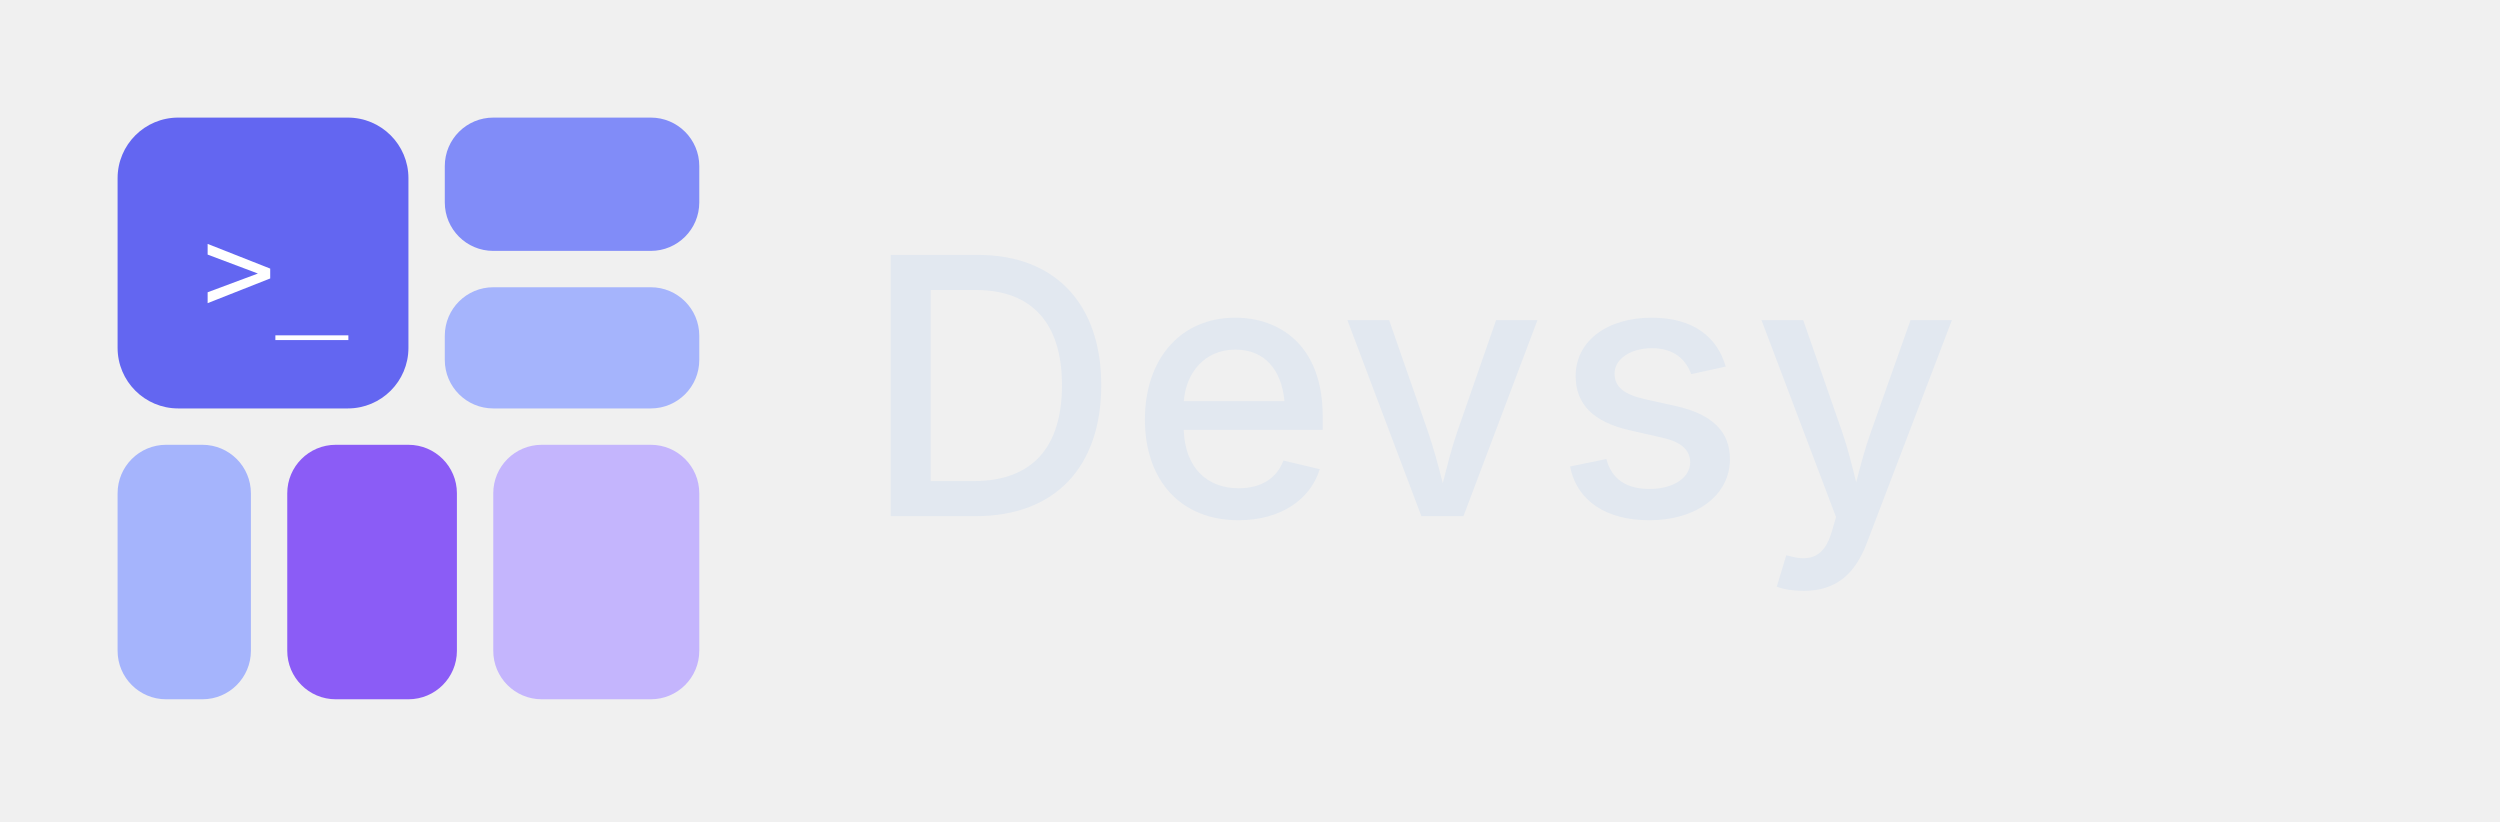
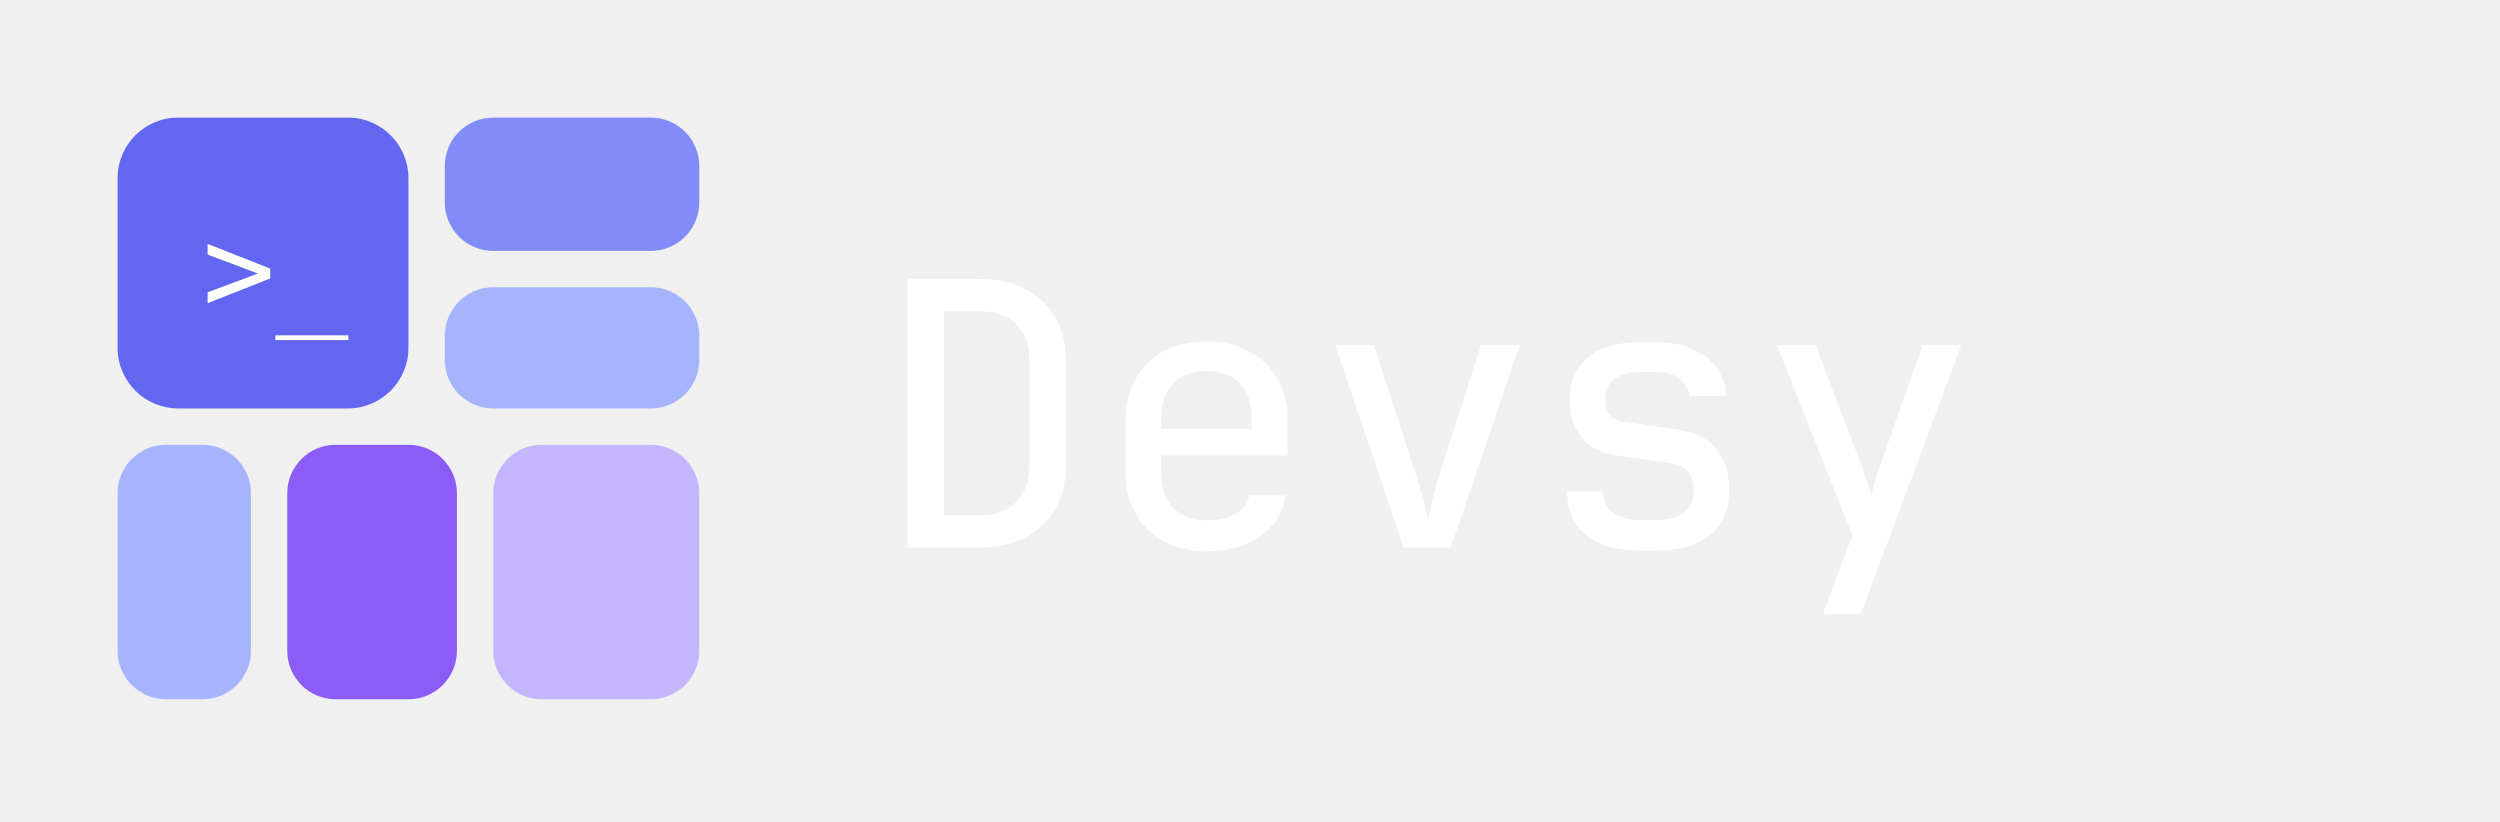
<svg xmlns="http://www.w3.org/2000/svg" width="557" height="183" viewBox="0 0 557 183" fill="none">
  <g transform="translate(10, 10) scale(1.35)">
    <rect x="12" y="12" width="48" height="48" rx="10" fill="#6366F1" />
    <text x="26" y="44" font-family="monospace" font-size="20" fill="white">&gt;_</text>
    <rect x="66" y="12" width="42" height="22" rx="8" fill="#818CF8" />
    <rect x="66" y="40" width="42" height="20" rx="8" fill="#A5B4FC" />
    <rect x="12" y="66" width="22" height="42" rx="8" fill="#A5B4FC" />
    <rect x="40" y="66" width="28" height="42" rx="8" fill="#8B5CF6" />
    <rect x="74" y="66" width="34" height="42" rx="8" fill="#C4B5FD" />
  </g>
-   <text x="192" y="115" font-family="-apple-system, BlinkMacSystemFont, 'Segoe UI', system-ui, sans-serif" font-size="80" font-weight="500" fill="#E2E8F0" letter-spacing="0.02em">Devsy</text>
+   <g transform="translate(195, 62) scale(1, 1)" fill="#FFFFFF">
+     <path d="M88 0V730H284Q355 730 407.5 702.5Q460 675 489.0 625.5Q518 576 518 509V222Q518 155 489.0 105.0Q460 55 407.5 27.5Q355 0 284 0ZM187 88H284Q347 88 383.0 124.0Q419 160 419 222V509Q419 571 383.0 606.5Q347 642 284 642H187Z" transform="translate(0, 60) scale(0.082, -0.082)" />
+     <path d="M300 -10Q201 -10 140.5 49.0Q80 108 80 210V340Q80 442 140.5 501.0Q201 560 300 560Q366 560 415.5 533.5Q465 507 492.5 459.5Q520 412 520 349V250H177V202Q177 142 210.0 108.0Q243 74 300 74Q348 74 379.0 92.0Q410 110 416 142H515Q505 72 446.0 31.0Q387 -10 300 -10ZM177 349V323H423V349Q423 412 391.0 446.0Q359 480 300 480Q241 480 209.0 446.0Q177 412 177 349Z" transform="translate(49.2, 60) scale(0.082, -0.082)" />
+     <path d="M236 0 50 550H155L272 189Q282 157 290.0 126.5Q298 96 302 78Q306 96 313.0 126.5Q320 157 330 189L446 550H551L364 0Z" transform="translate(98.4, 60) scale(0.082, -0.082)" />
+     <path d="M278 -8Q184 -8 132.0 34.0Q80 76 80 152H178Q178 116 204.5 95.5Q231 75 278 75H322Q371 75 397.5 96.0Q424 117 424 155Q424 222 358 230L210 251Q151 260 119.0 299.5Q87 339 87 402Q87 476 137.0 517.0Q187 558 277 558H321Q405 558 457.0 518.0Q509 478 512 412H412Q410 440 386.0 458.5Q362 477 321 477H277Q232 477 207.5 457.0Q183 437 183 403Q183 348 238 341L377 321Q520 302 520 155Q520 77 468.5 34.5Q417 -8 322 -8Z" transform="translate(147.6, 60) scale(0.082, -0.082)" />
+     <path d="M175 -180 255 33 50 550H155L279 225Q287 204 295.0 180.0Q303 156 306 138Q309 156 316.0 180.0Q323 204 331 225L446 550H551L278 -180Z" transform="translate(196.8, 60) scale(0.082, -0.082)" />
+   </g>
</svg>
